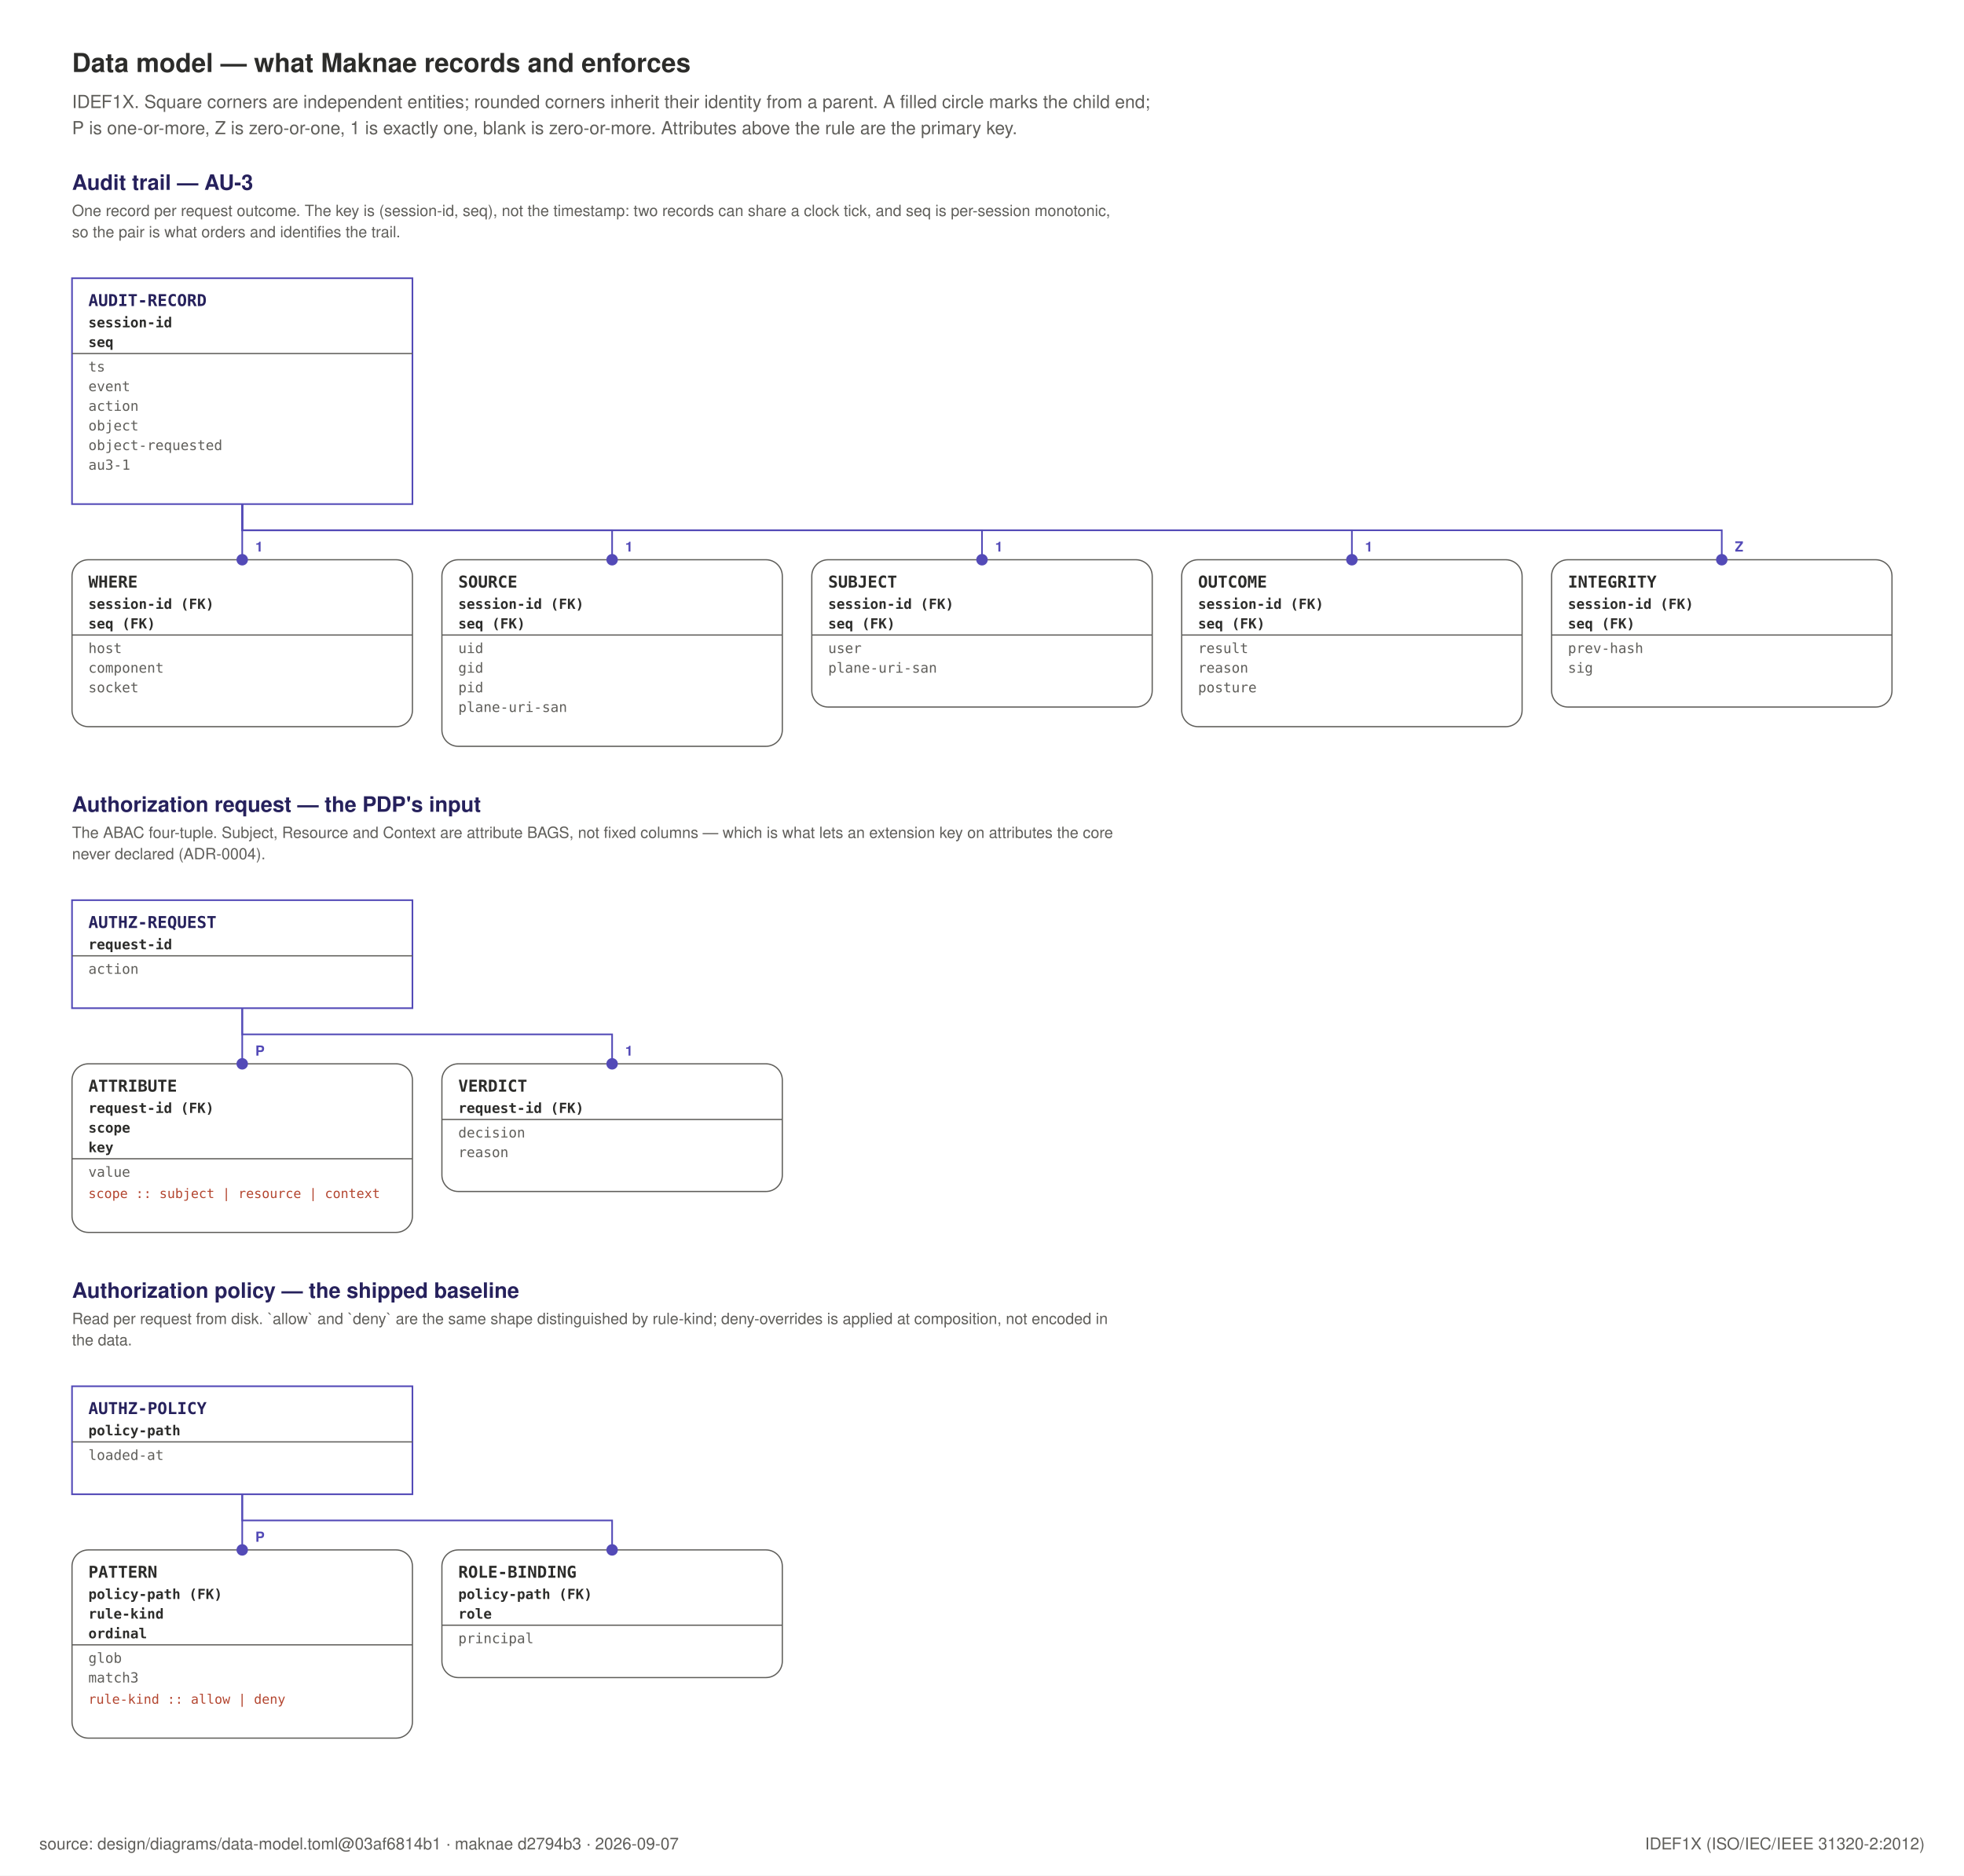
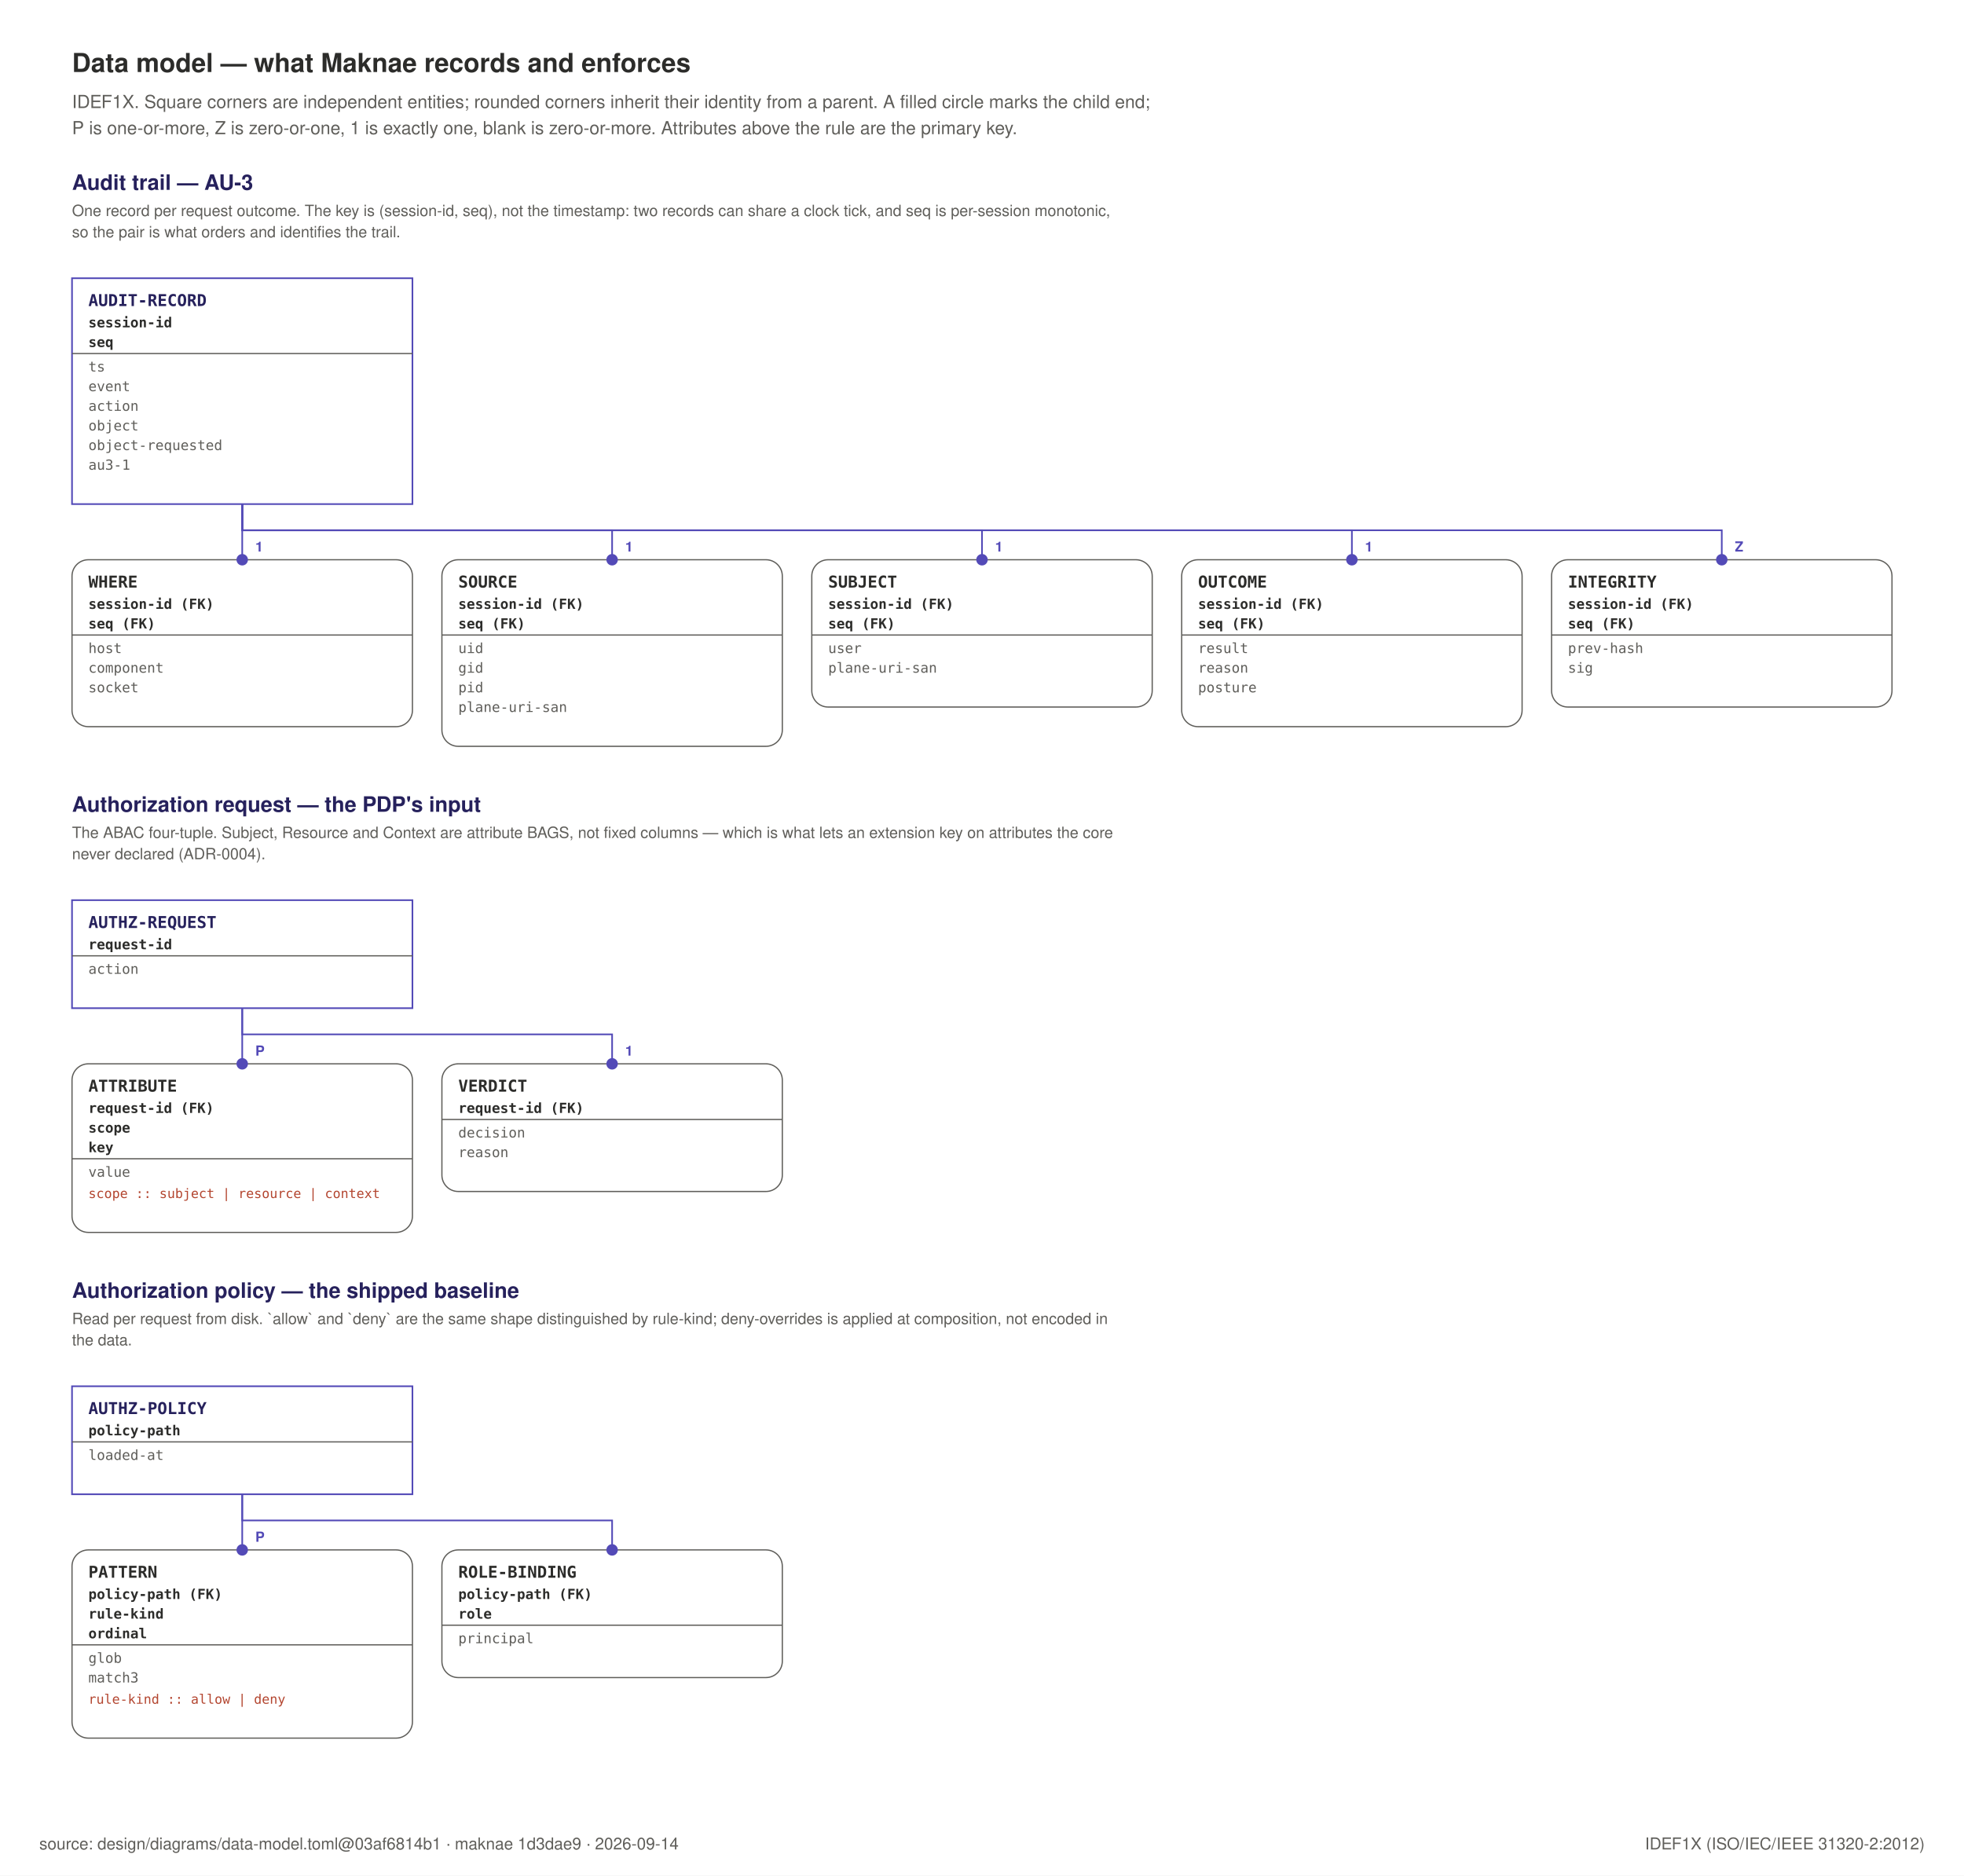
<svg xmlns="http://www.w3.org/2000/svg" width="1200" height="1146" viewBox="0 0 1200 1146" role="img">
  <rect x="0" y="0" width="1200" height="1146" fill="#FFFFFF" />
  <text x="44" y="44" text-anchor="start" font-family="Helvetica, Arial, sans-serif" font-size="16" font-weight="600" fill="#2C2C2A">Data model — what Maknae records and enforces</text>
  <text x="44" y="66" text-anchor="start" font-family="Helvetica, Arial, sans-serif" font-size="11" font-weight="400" fill="#5F5E5A">IDEF1X. Square corners are independent entities; rounded corners inherit their identity from a parent. A filled circle marks the child end;</text>
  <text x="44" y="82" text-anchor="start" font-family="Helvetica, Arial, sans-serif" font-size="11" font-weight="400" fill="#5F5E5A">P is one-or-more, Z is zero-or-one, 1 is exactly one, blank is zero-or-more. Attributes above the rule are the primary key.</text>
  <text x="44" y="116" text-anchor="start" font-family="Helvetica, Arial, sans-serif" font-size="13" font-weight="600" fill="#26215C">Audit trail — AU-3</text>
  <text x="44" y="132" text-anchor="start" font-family="Helvetica, Arial, sans-serif" font-size="9.5" font-weight="400" fill="#5F5E5A">One record per request outcome. The key is (session-id, seq), not the timestamp: two records can share a clock tick, and seq is per-session monotonic,</text>
  <text x="44" y="145" text-anchor="start" font-family="Helvetica, Arial, sans-serif" font-size="9.5" font-weight="400" fill="#5F5E5A">so the pair is what orders and identifies the trail.</text>
  <rect x="44" y="170" width="208" height="138" rx="0" fill="#FFFFFF" stroke="#534AB7" stroke-width="1" />
  <text x="54" y="187" text-anchor="start" font-family="ui-monospace, SFMono-Regular, Menlo, monospace" font-size="10" font-weight="700" fill="#26215C">AUDIT-RECORD</text>
  <text x="54" y="200" text-anchor="start" font-family="ui-monospace, SFMono-Regular, Menlo, monospace" font-size="8.5" font-weight="600" fill="#2C2C2A">session-id</text>
  <text x="54" y="212" text-anchor="start" font-family="ui-monospace, SFMono-Regular, Menlo, monospace" font-size="8.5" font-weight="600" fill="#2C2C2A">seq</text>
  <line x1="44" y1="216" x2="252" y2="216" stroke="#5F5E5A" stroke-width="0.75" />
  <text x="54" y="227" text-anchor="start" font-family="ui-monospace, SFMono-Regular, Menlo, monospace" font-size="8.5" font-weight="400" fill="#5F5E5A">ts</text>
  <text x="54" y="239" text-anchor="start" font-family="ui-monospace, SFMono-Regular, Menlo, monospace" font-size="8.5" font-weight="400" fill="#5F5E5A">event</text>
  <text x="54" y="251" text-anchor="start" font-family="ui-monospace, SFMono-Regular, Menlo, monospace" font-size="8.5" font-weight="400" fill="#5F5E5A">action</text>
  <text x="54" y="263" text-anchor="start" font-family="ui-monospace, SFMono-Regular, Menlo, monospace" font-size="8.5" font-weight="400" fill="#5F5E5A">object</text>
  <text x="54" y="275" text-anchor="start" font-family="ui-monospace, SFMono-Regular, Menlo, monospace" font-size="8.5" font-weight="400" fill="#5F5E5A">object-requested</text>
  <text x="54" y="287" text-anchor="start" font-family="ui-monospace, SFMono-Regular, Menlo, monospace" font-size="8.5" font-weight="400" fill="#5F5E5A">au3-1</text>
  <rect x="44" y="342" width="208" height="102" rx="10" fill="#FFFFFF" stroke="#5F5E5A" stroke-width="0.75" />
  <text x="54" y="359" text-anchor="start" font-family="ui-monospace, SFMono-Regular, Menlo, monospace" font-size="10" font-weight="700" fill="#2C2C2A">WHERE</text>
  <text x="54" y="372" text-anchor="start" font-family="ui-monospace, SFMono-Regular, Menlo, monospace" font-size="8.5" font-weight="600" fill="#2C2C2A">session-id (FK)</text>
  <text x="54" y="384" text-anchor="start" font-family="ui-monospace, SFMono-Regular, Menlo, monospace" font-size="8.5" font-weight="600" fill="#2C2C2A">seq (FK)</text>
  <line x1="44" y1="388" x2="252" y2="388" stroke="#5F5E5A" stroke-width="0.75" />
  <text x="54" y="399" text-anchor="start" font-family="ui-monospace, SFMono-Regular, Menlo, monospace" font-size="8.5" font-weight="400" fill="#5F5E5A">host</text>
  <text x="54" y="411" text-anchor="start" font-family="ui-monospace, SFMono-Regular, Menlo, monospace" font-size="8.5" font-weight="400" fill="#5F5E5A">component</text>
  <text x="54" y="423" text-anchor="start" font-family="ui-monospace, SFMono-Regular, Menlo, monospace" font-size="8.5" font-weight="400" fill="#5F5E5A">socket</text>
  <rect x="270" y="342" width="208" height="114" rx="10" fill="#FFFFFF" stroke="#5F5E5A" stroke-width="0.75" />
  <text x="280" y="359" text-anchor="start" font-family="ui-monospace, SFMono-Regular, Menlo, monospace" font-size="10" font-weight="700" fill="#2C2C2A">SOURCE</text>
  <text x="280" y="372" text-anchor="start" font-family="ui-monospace, SFMono-Regular, Menlo, monospace" font-size="8.5" font-weight="600" fill="#2C2C2A">session-id (FK)</text>
  <text x="280" y="384" text-anchor="start" font-family="ui-monospace, SFMono-Regular, Menlo, monospace" font-size="8.5" font-weight="600" fill="#2C2C2A">seq (FK)</text>
  <line x1="270" y1="388" x2="478" y2="388" stroke="#5F5E5A" stroke-width="0.75" />
  <text x="280" y="399" text-anchor="start" font-family="ui-monospace, SFMono-Regular, Menlo, monospace" font-size="8.5" font-weight="400" fill="#5F5E5A">uid</text>
  <text x="280" y="411" text-anchor="start" font-family="ui-monospace, SFMono-Regular, Menlo, monospace" font-size="8.5" font-weight="400" fill="#5F5E5A">gid</text>
  <text x="280" y="423" text-anchor="start" font-family="ui-monospace, SFMono-Regular, Menlo, monospace" font-size="8.5" font-weight="400" fill="#5F5E5A">pid</text>
  <text x="280" y="435" text-anchor="start" font-family="ui-monospace, SFMono-Regular, Menlo, monospace" font-size="8.5" font-weight="400" fill="#5F5E5A">plane-uri-san</text>
  <rect x="496" y="342" width="208" height="90" rx="10" fill="#FFFFFF" stroke="#5F5E5A" stroke-width="0.75" />
  <text x="506" y="359" text-anchor="start" font-family="ui-monospace, SFMono-Regular, Menlo, monospace" font-size="10" font-weight="700" fill="#2C2C2A">SUBJECT</text>
  <text x="506" y="372" text-anchor="start" font-family="ui-monospace, SFMono-Regular, Menlo, monospace" font-size="8.5" font-weight="600" fill="#2C2C2A">session-id (FK)</text>
  <text x="506" y="384" text-anchor="start" font-family="ui-monospace, SFMono-Regular, Menlo, monospace" font-size="8.5" font-weight="600" fill="#2C2C2A">seq (FK)</text>
  <line x1="496" y1="388" x2="704" y2="388" stroke="#5F5E5A" stroke-width="0.75" />
  <text x="506" y="399" text-anchor="start" font-family="ui-monospace, SFMono-Regular, Menlo, monospace" font-size="8.5" font-weight="400" fill="#5F5E5A">user</text>
  <text x="506" y="411" text-anchor="start" font-family="ui-monospace, SFMono-Regular, Menlo, monospace" font-size="8.5" font-weight="400" fill="#5F5E5A">plane-uri-san</text>
  <rect x="722" y="342" width="208" height="102" rx="10" fill="#FFFFFF" stroke="#5F5E5A" stroke-width="0.75" />
  <text x="732" y="359" text-anchor="start" font-family="ui-monospace, SFMono-Regular, Menlo, monospace" font-size="10" font-weight="700" fill="#2C2C2A">OUTCOME</text>
  <text x="732" y="372" text-anchor="start" font-family="ui-monospace, SFMono-Regular, Menlo, monospace" font-size="8.5" font-weight="600" fill="#2C2C2A">session-id (FK)</text>
  <text x="732" y="384" text-anchor="start" font-family="ui-monospace, SFMono-Regular, Menlo, monospace" font-size="8.5" font-weight="600" fill="#2C2C2A">seq (FK)</text>
  <line x1="722" y1="388" x2="930" y2="388" stroke="#5F5E5A" stroke-width="0.75" />
  <text x="732" y="399" text-anchor="start" font-family="ui-monospace, SFMono-Regular, Menlo, monospace" font-size="8.5" font-weight="400" fill="#5F5E5A">result</text>
  <text x="732" y="411" text-anchor="start" font-family="ui-monospace, SFMono-Regular, Menlo, monospace" font-size="8.5" font-weight="400" fill="#5F5E5A">reason</text>
  <text x="732" y="423" text-anchor="start" font-family="ui-monospace, SFMono-Regular, Menlo, monospace" font-size="8.5" font-weight="400" fill="#5F5E5A">posture</text>
  <rect x="948" y="342" width="208" height="90" rx="10" fill="#FFFFFF" stroke="#5F5E5A" stroke-width="0.75" />
  <text x="958" y="359" text-anchor="start" font-family="ui-monospace, SFMono-Regular, Menlo, monospace" font-size="10" font-weight="700" fill="#2C2C2A">INTEGRITY</text>
  <text x="958" y="372" text-anchor="start" font-family="ui-monospace, SFMono-Regular, Menlo, monospace" font-size="8.5" font-weight="600" fill="#2C2C2A">session-id (FK)</text>
  <text x="958" y="384" text-anchor="start" font-family="ui-monospace, SFMono-Regular, Menlo, monospace" font-size="8.5" font-weight="600" fill="#2C2C2A">seq (FK)</text>
  <line x1="948" y1="388" x2="1156" y2="388" stroke="#5F5E5A" stroke-width="0.75" />
  <text x="958" y="399" text-anchor="start" font-family="ui-monospace, SFMono-Regular, Menlo, monospace" font-size="8.5" font-weight="400" fill="#5F5E5A">prev-hash</text>
  <text x="958" y="411" text-anchor="start" font-family="ui-monospace, SFMono-Regular, Menlo, monospace" font-size="8.5" font-weight="400" fill="#5F5E5A">sig</text>
  <text x="44" y="496" text-anchor="start" font-family="Helvetica, Arial, sans-serif" font-size="13" font-weight="600" fill="#26215C">Authorization request — the PDP's input</text>
  <text x="44" y="512" text-anchor="start" font-family="Helvetica, Arial, sans-serif" font-size="9.5" font-weight="400" fill="#5F5E5A">The ABAC four-tuple. Subject, Resource and Context are attribute BAGS, not fixed columns — which is what lets an extension key on attributes the core</text>
  <text x="44" y="525" text-anchor="start" font-family="Helvetica, Arial, sans-serif" font-size="9.5" font-weight="400" fill="#5F5E5A">never declared (ADR-0004).</text>
  <rect x="44" y="550" width="208" height="66" rx="0" fill="#FFFFFF" stroke="#534AB7" stroke-width="1" />
  <text x="54" y="567" text-anchor="start" font-family="ui-monospace, SFMono-Regular, Menlo, monospace" font-size="10" font-weight="700" fill="#26215C">AUTHZ-REQUEST</text>
  <text x="54" y="580" text-anchor="start" font-family="ui-monospace, SFMono-Regular, Menlo, monospace" font-size="8.5" font-weight="600" fill="#2C2C2A">request-id</text>
  <line x1="44" y1="584" x2="252" y2="584" stroke="#5F5E5A" stroke-width="0.75" />
  <text x="54" y="595" text-anchor="start" font-family="ui-monospace, SFMono-Regular, Menlo, monospace" font-size="8.5" font-weight="400" fill="#5F5E5A">action</text>
  <rect x="44" y="650" width="208" height="103" rx="10" fill="#FFFFFF" stroke="#5F5E5A" stroke-width="0.75" />
  <text x="54" y="667" text-anchor="start" font-family="ui-monospace, SFMono-Regular, Menlo, monospace" font-size="10" font-weight="700" fill="#2C2C2A">ATTRIBUTE</text>
  <text x="54" y="680" text-anchor="start" font-family="ui-monospace, SFMono-Regular, Menlo, monospace" font-size="8.5" font-weight="600" fill="#2C2C2A">request-id (FK)</text>
  <text x="54" y="692" text-anchor="start" font-family="ui-monospace, SFMono-Regular, Menlo, monospace" font-size="8.5" font-weight="600" fill="#2C2C2A">scope</text>
  <text x="54" y="704" text-anchor="start" font-family="ui-monospace, SFMono-Regular, Menlo, monospace" font-size="8.5" font-weight="600" fill="#2C2C2A">key</text>
  <line x1="44" y1="708" x2="252" y2="708" stroke="#5F5E5A" stroke-width="0.75" />
  <text x="54" y="719" text-anchor="start" font-family="ui-monospace, SFMono-Regular, Menlo, monospace" font-size="8.5" font-weight="400" fill="#5F5E5A">value</text>
  <text x="54" y="732" text-anchor="start" font-family="ui-monospace, SFMono-Regular, Menlo, monospace" font-size="8" font-weight="400" fill="#B3452F">scope :: subject | resource | context</text>
  <rect x="270" y="650" width="208" height="78" rx="10" fill="#FFFFFF" stroke="#5F5E5A" stroke-width="0.75" />
  <text x="280" y="667" text-anchor="start" font-family="ui-monospace, SFMono-Regular, Menlo, monospace" font-size="10" font-weight="700" fill="#2C2C2A">VERDICT</text>
  <text x="280" y="680" text-anchor="start" font-family="ui-monospace, SFMono-Regular, Menlo, monospace" font-size="8.5" font-weight="600" fill="#2C2C2A">request-id (FK)</text>
  <line x1="270" y1="684" x2="478" y2="684" stroke="#5F5E5A" stroke-width="0.75" />
  <text x="280" y="695" text-anchor="start" font-family="ui-monospace, SFMono-Regular, Menlo, monospace" font-size="8.5" font-weight="400" fill="#5F5E5A">decision</text>
  <text x="280" y="707" text-anchor="start" font-family="ui-monospace, SFMono-Regular, Menlo, monospace" font-size="8.5" font-weight="400" fill="#5F5E5A">reason</text>
  <text x="44" y="793" text-anchor="start" font-family="Helvetica, Arial, sans-serif" font-size="13" font-weight="600" fill="#26215C">Authorization policy — the shipped baseline</text>
  <text x="44" y="809" text-anchor="start" font-family="Helvetica, Arial, sans-serif" font-size="9.5" font-weight="400" fill="#5F5E5A">Read per request from disk. `allow` and `deny` are the same shape distinguished by rule-kind; deny-overrides is applied at composition, not encoded in</text>
  <text x="44" y="822" text-anchor="start" font-family="Helvetica, Arial, sans-serif" font-size="9.5" font-weight="400" fill="#5F5E5A">the data.</text>
  <rect x="44" y="847" width="208" height="66" rx="0" fill="#FFFFFF" stroke="#534AB7" stroke-width="1" />
  <text x="54" y="864" text-anchor="start" font-family="ui-monospace, SFMono-Regular, Menlo, monospace" font-size="10" font-weight="700" fill="#26215C">AUTHZ-POLICY</text>
  <text x="54" y="877" text-anchor="start" font-family="ui-monospace, SFMono-Regular, Menlo, monospace" font-size="8.5" font-weight="600" fill="#2C2C2A">policy-path</text>
  <line x1="44" y1="881" x2="252" y2="881" stroke="#5F5E5A" stroke-width="0.75" />
  <text x="54" y="892" text-anchor="start" font-family="ui-monospace, SFMono-Regular, Menlo, monospace" font-size="8.5" font-weight="400" fill="#5F5E5A">loaded-at</text>
  <rect x="44" y="947" width="208" height="115" rx="10" fill="#FFFFFF" stroke="#5F5E5A" stroke-width="0.75" />
  <text x="54" y="964" text-anchor="start" font-family="ui-monospace, SFMono-Regular, Menlo, monospace" font-size="10" font-weight="700" fill="#2C2C2A">PATTERN</text>
  <text x="54" y="977" text-anchor="start" font-family="ui-monospace, SFMono-Regular, Menlo, monospace" font-size="8.5" font-weight="600" fill="#2C2C2A">policy-path (FK)</text>
  <text x="54" y="989" text-anchor="start" font-family="ui-monospace, SFMono-Regular, Menlo, monospace" font-size="8.5" font-weight="600" fill="#2C2C2A">rule-kind</text>
  <text x="54" y="1001" text-anchor="start" font-family="ui-monospace, SFMono-Regular, Menlo, monospace" font-size="8.5" font-weight="600" fill="#2C2C2A">ordinal</text>
  <line x1="44" y1="1005" x2="252" y2="1005" stroke="#5F5E5A" stroke-width="0.75" />
  <text x="54" y="1016" text-anchor="start" font-family="ui-monospace, SFMono-Regular, Menlo, monospace" font-size="8.5" font-weight="400" fill="#5F5E5A">glob</text>
  <text x="54" y="1028" text-anchor="start" font-family="ui-monospace, SFMono-Regular, Menlo, monospace" font-size="8.5" font-weight="400" fill="#5F5E5A">match3</text>
  <text x="54" y="1041" text-anchor="start" font-family="ui-monospace, SFMono-Regular, Menlo, monospace" font-size="8" font-weight="400" fill="#B3452F">rule-kind :: allow | deny</text>
  <rect x="270" y="947" width="208" height="78" rx="10" fill="#FFFFFF" stroke="#5F5E5A" stroke-width="0.75" />
  <text x="280" y="964" text-anchor="start" font-family="ui-monospace, SFMono-Regular, Menlo, monospace" font-size="10" font-weight="700" fill="#2C2C2A">ROLE-BINDING</text>
  <text x="280" y="977" text-anchor="start" font-family="ui-monospace, SFMono-Regular, Menlo, monospace" font-size="8.5" font-weight="600" fill="#2C2C2A">policy-path (FK)</text>
  <text x="280" y="989" text-anchor="start" font-family="ui-monospace, SFMono-Regular, Menlo, monospace" font-size="8.5" font-weight="600" fill="#2C2C2A">role</text>
  <line x1="270" y1="993" x2="478" y2="993" stroke="#5F5E5A" stroke-width="0.75" />
  <text x="280" y="1004" text-anchor="start" font-family="ui-monospace, SFMono-Regular, Menlo, monospace" font-size="8.5" font-weight="400" fill="#5F5E5A">principal</text>
  <path d="M 148.0 308 V 324 H 148.0 V 342" fill="none" stroke="#534AB7" stroke-width="1" />
  <circle cx="148.0" cy="342" r="3.5" fill="#534AB7" />
  <text x="156.0" y="337" text-anchor="start" font-family="Helvetica, Arial, sans-serif" font-size="8.5" font-weight="700" fill="#534AB7">1</text>
  <path d="M 148.0 308 V 324 H 374.0 V 342" fill="none" stroke="#534AB7" stroke-width="1" />
  <circle cx="374.0" cy="342" r="3.5" fill="#534AB7" />
  <text x="382.0" y="337" text-anchor="start" font-family="Helvetica, Arial, sans-serif" font-size="8.5" font-weight="700" fill="#534AB7">1</text>
  <path d="M 148.0 308 V 324 H 600.0 V 342" fill="none" stroke="#534AB7" stroke-width="1" />
  <circle cx="600.0" cy="342" r="3.5" fill="#534AB7" />
  <text x="608.0" y="337" text-anchor="start" font-family="Helvetica, Arial, sans-serif" font-size="8.5" font-weight="700" fill="#534AB7">1</text>
  <path d="M 148.0 308 V 324 H 826.0 V 342" fill="none" stroke="#534AB7" stroke-width="1" />
  <circle cx="826.0" cy="342" r="3.5" fill="#534AB7" />
  <text x="834.0" y="337" text-anchor="start" font-family="Helvetica, Arial, sans-serif" font-size="8.5" font-weight="700" fill="#534AB7">1</text>
  <path d="M 148.0 308 V 324 H 1052.0 V 342" fill="none" stroke="#534AB7" stroke-width="1" />
  <circle cx="1052.0" cy="342" r="3.5" fill="#534AB7" />
  <text x="1060.0" y="337" text-anchor="start" font-family="Helvetica, Arial, sans-serif" font-size="8.5" font-weight="700" fill="#534AB7">Z</text>
  <path d="M 148.0 616 V 632 H 148.0 V 650" fill="none" stroke="#534AB7" stroke-width="1" />
  <circle cx="148.0" cy="650" r="3.5" fill="#534AB7" />
  <text x="156.0" y="645" text-anchor="start" font-family="Helvetica, Arial, sans-serif" font-size="8.5" font-weight="700" fill="#534AB7">P</text>
  <path d="M 148.0 616 V 632 H 374.0 V 650" fill="none" stroke="#534AB7" stroke-width="1" />
  <circle cx="374.0" cy="650" r="3.5" fill="#534AB7" />
  <text x="382.0" y="645" text-anchor="start" font-family="Helvetica, Arial, sans-serif" font-size="8.5" font-weight="700" fill="#534AB7">1</text>
  <path d="M 148.0 913 V 929 H 148.0 V 947" fill="none" stroke="#534AB7" stroke-width="1" />
  <circle cx="148.0" cy="947" r="3.5" fill="#534AB7" />
  <text x="156.0" y="942" text-anchor="start" font-family="Helvetica, Arial, sans-serif" font-size="8.5" font-weight="700" fill="#534AB7">P</text>
  <path d="M 148.0 913 V 929 H 374.0 V 947" fill="none" stroke="#534AB7" stroke-width="1" />
  <circle cx="374.0" cy="947" r="3.5" fill="#534AB7" />
-   <text x="24" y="1130" text-anchor="start" font-family="Helvetica, Arial, sans-serif" font-size="10" font-weight="400" fill="#5F5E5A">source: design/diagrams/data-model.toml@03af6814b1 · maknae d2794b3 · 2026-09-07</text>
+   <text x="24" y="1130" text-anchor="start" font-family="Helvetica, Arial, sans-serif" font-size="10" font-weight="400" fill="#5F5E5A">source: design/diagrams/data-model.toml@03af6814b1 · maknae 1d3dae9 · 2026-09-14</text>
  <text x="1176" y="1130" text-anchor="end" font-family="Helvetica, Arial, sans-serif" font-size="10" font-weight="400" fill="#5F5E5A">IDEF1X (ISO/IEC/IEEE 31320-2:2012)</text>
</svg>
